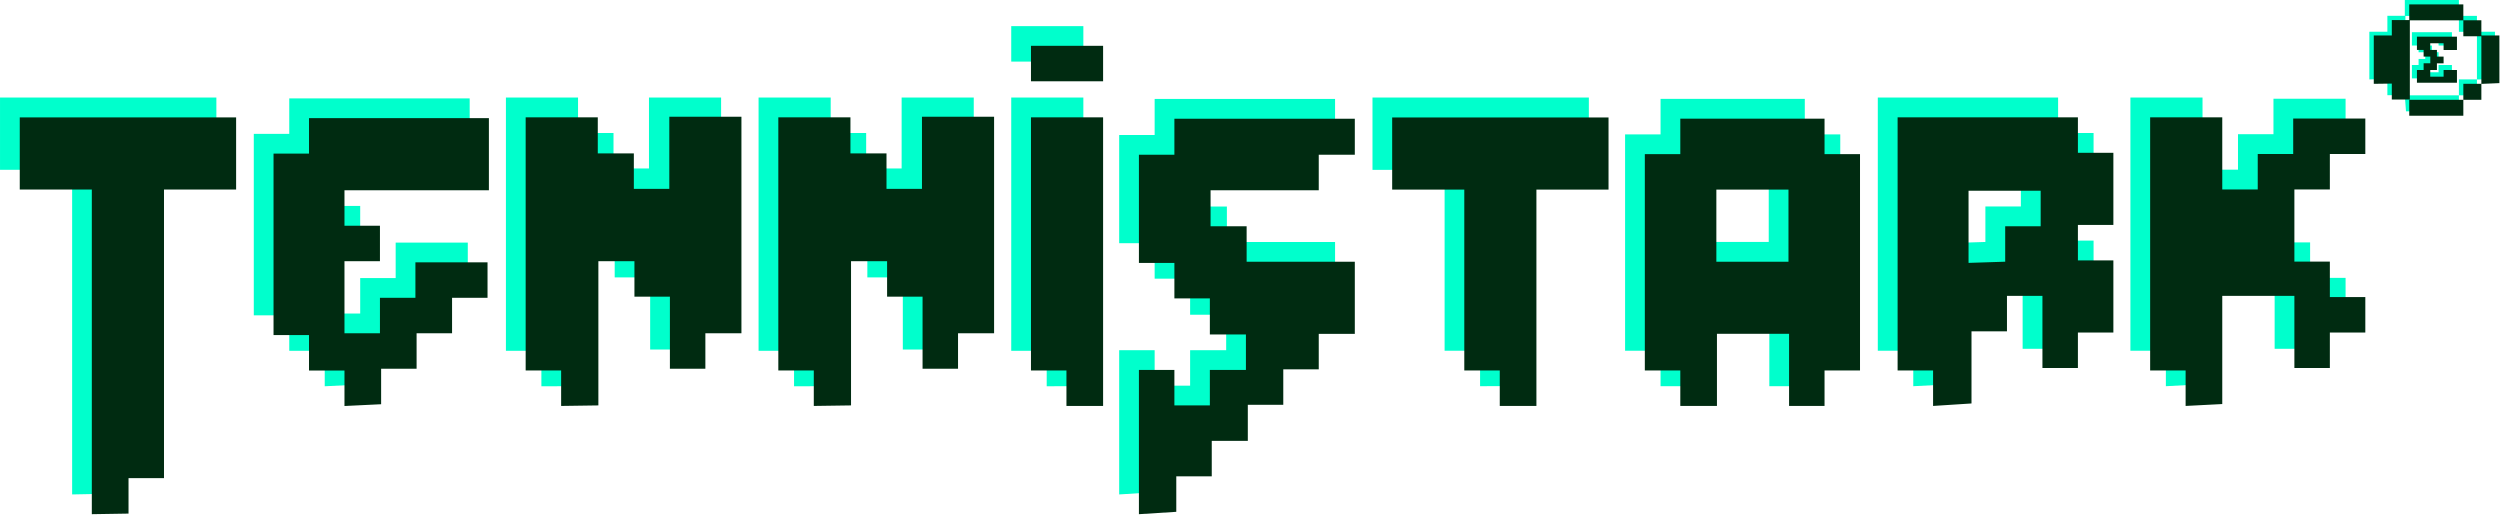
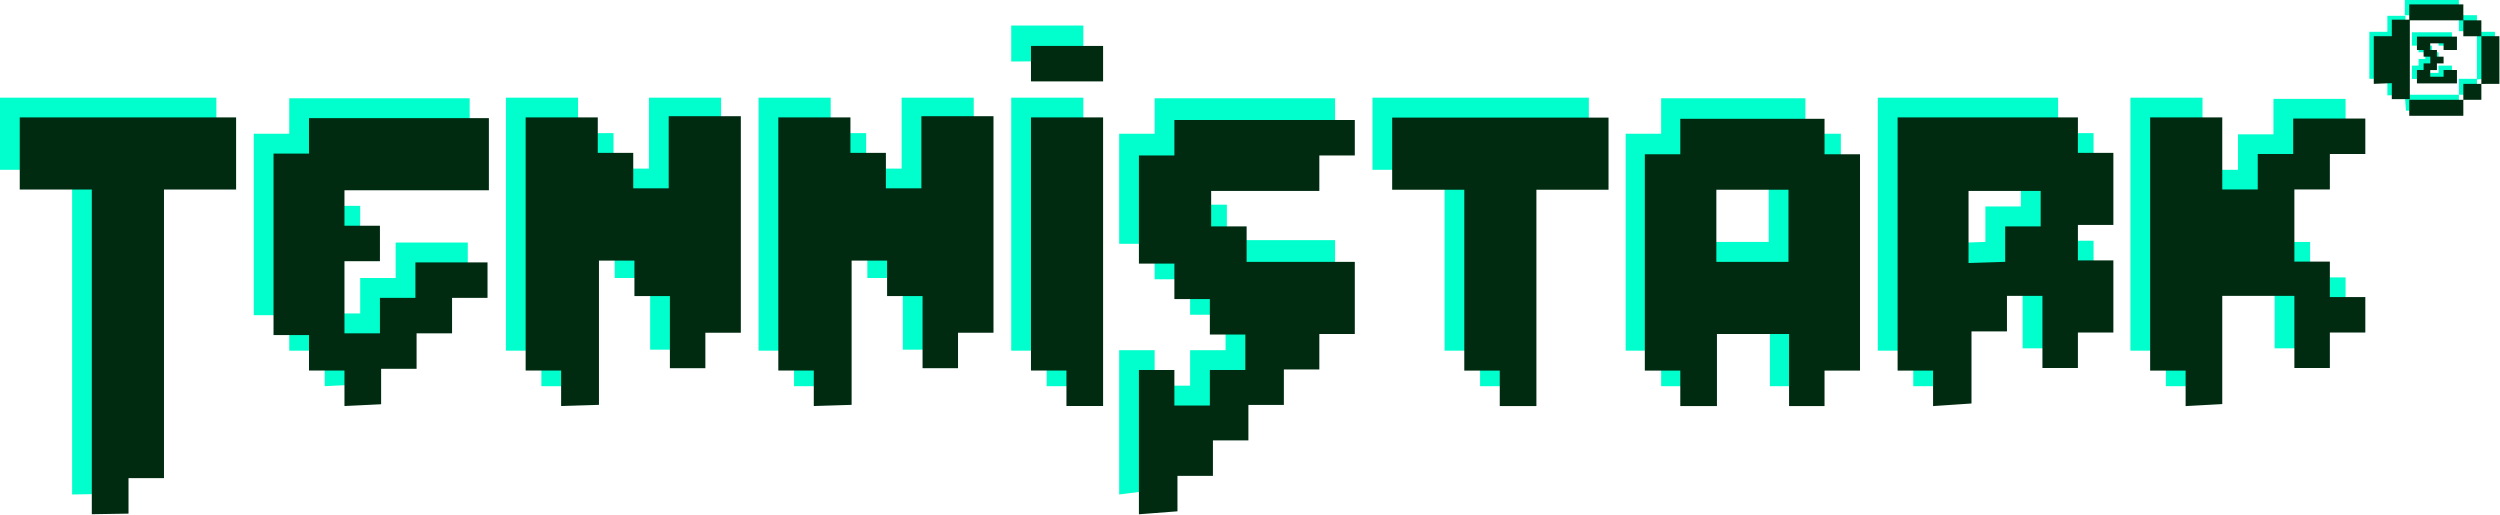
- <svg xmlns="http://www.w3.org/2000/svg" xmlns:xlink="http://www.w3.org/1999/xlink" width="159.836" height="32.874" viewBox="0 0 42.29 8.698">
-   <g fill="#0fc">
-     <path d="M1.22 8.364V2.872H0V1.65h3.66v1.22H2.44v4.882h-.6v.6zm4.273-1.83v-.6h-.6v-.6h-.6v-3.07h.6v-.6h3.052v1.22H5.493v.6h.6v.6h-.6v1.22h.6v-.6h.6v-.6h1.22v.6h-.6v.6h-.6v.6h-.6v.6zm3.665 0v-.6h-.6V1.65h1.22v.6h.6v.6h.6v-1.2h1.22v3.663h-.6v.6h-.6v-1.22h-.6v-.6h-.6v2.44zm4.274 0v-.6h-.6V1.65h1.22v.6h.6v.6h.6v-1.2h1.22v3.663h-.6v.6h-.6v-1.22h-.6v-.6h-.6v2.44zm4.274 0v-.6h-.6V1.65h1.22v4.882zm-.6-5.492v-.6h1.22v.6z" />
-     <use xlink:href="#B" />
-     <path d="M25.037 6.533v-.6h-.6v-3.06h-1.22V1.65h3.66v1.22h-1.22v3.66zm4.883-2.44v-1.22H28.7v1.22zm-1.83 2.44v-.6h-.6v-3.66h.6v-.6h2.44v.6h.6v3.66h-.6v.6h-.6v-1.22H28.7v1.22zm5.495-2.44v-.6h.6v-.6h-1.22v1.22zm-1.22 2.44v-.6h-.6V1.65h3.05v.6h.6v1.22h-.6v.6h.6V5.3h-.6v.6h-.6V4.68h-.6v.6h-.6V6.5zm4.273 0v-.6h-.6V1.65h1.22v1.22h.6v-.6h.6v-.6h1.22v.6h-.6v.6h-.6V4.1h.6v.6h.6v.6h-.6v.6h-.6V4.68h-1.22V6.5z" />
+ <svg xmlns="http://www.w3.org/2000/svg" width="224.485" height="46.174" viewBox="0 0 59.395 12.217">
+   <g transform="matrix(1.404477 0 0 1.404477 -.00031 .607392)">
+     <path d="M1.22 7.932V2.44H0V1.22h3.66v1.22H2.44v4.882h-.6v.6zM5.493 6.1v-.6h-.6v-.6h-.6V1.83h.6v-.6h3.052v1.22H5.493v.6h.6v.6h-.6v1.22h.6v-.6h.6v-.6h1.22v.6h-.6v.6h-.6v.6h-.6v.6zm3.665 0v-.6h-.6V1.22h1.22v.6h.6v.6h.6v-1.2h1.22v3.663h-.6v.6h-.6V4.27h-.6v-.6h-.6V6.1zm4.274 0v-.6h-.6V1.22h1.22v.6h.6v.6h.6v-1.2h1.22v3.663h-.6v.6h-.6V4.27h-.6v-.6h-.6V6.1zm4.274 0v-.6h-.6V1.22h1.22V6.1zm-.6-5.492V0h1.22v.6zm1.826 7.324v-2.44h.6v.6h.6v-.6h.6v-.6h-.6v-.6h-.6v-.6h-.6V1.83h.6v-.6h3.052v.6h-.6v.6h-1.83v.6h.6v.6h1.83v1.22h-.6v.6h-.6v.6h-.6v.6h-.6v.6h-.6v.6zM25.037 6.1v-.6h-.6V2.44h-1.22V1.22h3.66v1.22h-1.22V6.1zm4.883-2.44V2.44H28.7v1.22zM28.1 6.1v-.6h-.6V1.83h.6v-.6h2.44v.6h.6V5.5h-.6v.6h-.6V4.87H28.7V6.1zm5.485-2.44v-.6h.6v-.6h-1.22v1.22zm-1.22 2.44v-.6h-.6V1.22h3.05v.6h.6v1.22h-.6v.6h.6v1.22h-.6v.6h-.6v-1.2h-.6v.6h-.6V6.1zm4.273 0v-.6h-.6V1.22h1.22v1.22h.6v-.6h.6v-.6h1.22v.6h-.6v.6h-.6v1.22h.6v.6h.6v.6h-.6v.6h-.6v-1.2h-1.22V6.1z" fill="#0fc" />
+     <path d="M1.553 8.266V2.774H.334v-1.22h3.66v1.22h-1.22v4.882h-.6v.6zm4.274-1.83v-.6h-.6v-.6h-.6v-3.07h.6v-.6H8.27v1.22H5.827v.6h.6v.6h-.6v1.22h.6v-.6h.6v-.6h1.22v.6h-.6v.6h-.6v.6h-.6v.6zm3.665 0v-.6h-.6V1.553h1.22v.6h.6v.6h.6v-1.22h1.22v3.663h-.6v.6h-.6v-1.22h-.6v-.6h-.6v2.44zm4.274 0v-.6h-.6V1.553h1.22v.6h.6v.6h.6v-1.22h1.22v3.663h-.6v.6h-.6v-1.22h-.6v-.6h-.6v2.44zm4.274 0v-.6h-.6V1.553h1.22v4.882zm-.6-5.492v-.6h1.22v.6zm1.826 7.323v-2.44h.6v.6h.6v-.6h.6v-.6h-.6v-.6h-.6v-.6h-.6v-1.83h.6v-.6h3.052v.6h-.6v.6h-1.83v.6h.6v.6h1.83v1.22h-.6v.6h-.6v.6h-.6v.6h-.6v.6h-.6v.6zm6.104-1.83v-.6h-.6v-3.06h-1.22v-1.22h3.66v1.22h-1.22v3.66zm4.884-2.44v-1.22h-1.22v1.22zm-1.83 2.44v-.6h-.6v-3.66h.6v-.6h2.44v.6h.6v3.66h-.6v.6h-.6v-1.22h-1.22v1.22zm5.496-2.44v-.6h.6v-.6H33.3v1.22zm-1.22 2.44v-.6h-.6V1.553h3.05v.6h.6v1.22h-.6v.6h.6v1.22h-.6v.6h-.6v-1.22h-.6v.6h-.6v1.22zm4.272 0v-.6h-.6V1.553h1.22v1.22h.6v-.6h.6v-.6h1.22v.6h-.6v.6h-.6v1.22h.6v.6h.6v.6h-.6v.6h-.6v-1.22h-1.22v1.83z" fill="#002b11" />
+     <path d="M40.08.9V.105h.305v-.27h.305V1.18h-.305V.9zm.6.27h.915v.27H40.7zm0-1.344v-.27h.915v.27zm.915 1.344V.9h.305v.27zm0-1.075v-.27h.305v.27zM41.9.91V.105h.305V.9zM40.8.677h.113V.565h.113V.452h-.113V.34H40.8V.113h.677V.34h-.226V.226h-.226V.34h.113v.113h.113v.113h-.113V.68h-.113V.8h.226V.677h.226v.226H40.8z" fill="#0fc" />
+     <path d="M40.155.986V.18h.305V-.1h.305v1.344h-.305v-.27zm.6.27h.915v.27h-.915zm0-1.344v-.27h.915v.27zm.915 1.344v-.27h.305v.27zm0-1.075v-.27h.305v.27zm.305.806V.18h.305v.806zm-1.09-.235h.113V.64h.113V.526h-.113V.413h-.113V.187h.677v.226h-.226V.3h-.226v.113h.113v.113h.113V.64h-.113v.113h-.113v.113h.226V.752h.226v.226h-.677z" fill="#002b11" />
  </g>
-   <g fill="#002b11">
-     <path d="M1.553 8.698V3.206H.334v-1.22h3.66v1.22h-1.22v4.882h-.6v.6zm4.274-1.83v-.6h-.6v-.6h-.6v-3.07h.6v-.6H8.27v1.22H5.827v.6h.6v.6h-.6v1.22h.6v-.6h.6v-.6h1.22v.6h-.6v.6h-.6v.6h-.6v.6z" />
-     <use xlink:href="#C" />
-     <use xlink:href="#C" x="4.274" />
-     <path d="M18.04 6.867v-.6h-.6V1.985h1.22v4.882zm-.6-5.492v-.6h1.22v.6z" />
-     <use xlink:href="#B" x="0.334" y="0.334" />
-     <path d="M25.37 6.867v-.6h-.6v-3.06h-1.22v-1.22h3.66v1.22h-1.22v3.66zm4.884-2.44v-1.22h-1.22v1.22zm-1.83 2.44v-.6h-.6v-3.66h.6v-.6h2.44v.6h.6v3.66h-.6v.6h-.6v-1.22h-1.22v1.22zm5.496-2.44v-.6h.6v-.6H33.3v1.22zm-1.22 2.44v-.6h-.6V1.985h3.05v.6h.6v1.22h-.6v.6h.6v1.22h-.6v.6h-.6v-1.22h-.6v.6h-.6v1.22zm4.272 0v-.6h-.6V1.985h1.22v1.22h.6v-.6h.6v-.6h1.22v.6h-.6v.6h-.6v1.22h.6v.6h.6v.6h-.6v.6h-.6v-1.22h-1.22v1.83z" />
-   </g>
-   <path d="M40.08 1.343V.537h.305v-.27h.305V1.61h-.305v-.27zm.6.27h.915v.27H40.7zm0-1.344V0h.915v.27zm.915 1.344v-.27h.305v.27zm0-1.075v-.27h.305v.27zm.305.806V.537h.305v.806zM40.8 1.1h.113V.997h.113V.884h-.113V.77H40.8V.545h.677V.77h-.226V.658h-.226V.77h.113v.113h.113v.113h-.113v.113h-.113v.113h.226V1.1h.226v.226H40.8z" fill="#0fc" />
-   <path d="M40.155 1.418V.6h.305V.34h.305v1.344h-.305v-.27zm.6.27h.915v.27h-.915zm0-1.344v-.27h.915v.27zm.915 1.344v-.27h.305v.27zm0-1.075v-.27h.305v.27zm.305.806V.6h.305v.806zm-1.09-.235h.113V1.07h.113V.958h-.113V.845h-.113V.62h.677v.226h-.226V.732h-.226v.113h.113v.113h.113v.113h-.113v.113h-.113v.113h.226v-.113h.226V1.4h-.677z" fill="#002b11" />
-   <defs>
-     <path id="B" d="M18.932 8.364v-2.44h.6v.6h.6v-.6h.61v-.6h-.61v-.61h-.6v-.6h-.6v-1.83h.6v-.61h3.052v.61h-.61v.6h-1.83v.61h.61v.6h1.83v1.22h-.61v.6h-.6v.6h-.6v.61h-.61v.6h-.6v.6z" />
-     <path id="C" d="M9.492 6.867v-.6h-.6V1.985h1.22v.61h.61v.6h.6v-1.22h1.22v3.663h-.61v.6h-.6v-1.22h-.6v-.6h-.61v2.44z" />
-   </defs>
</svg>
